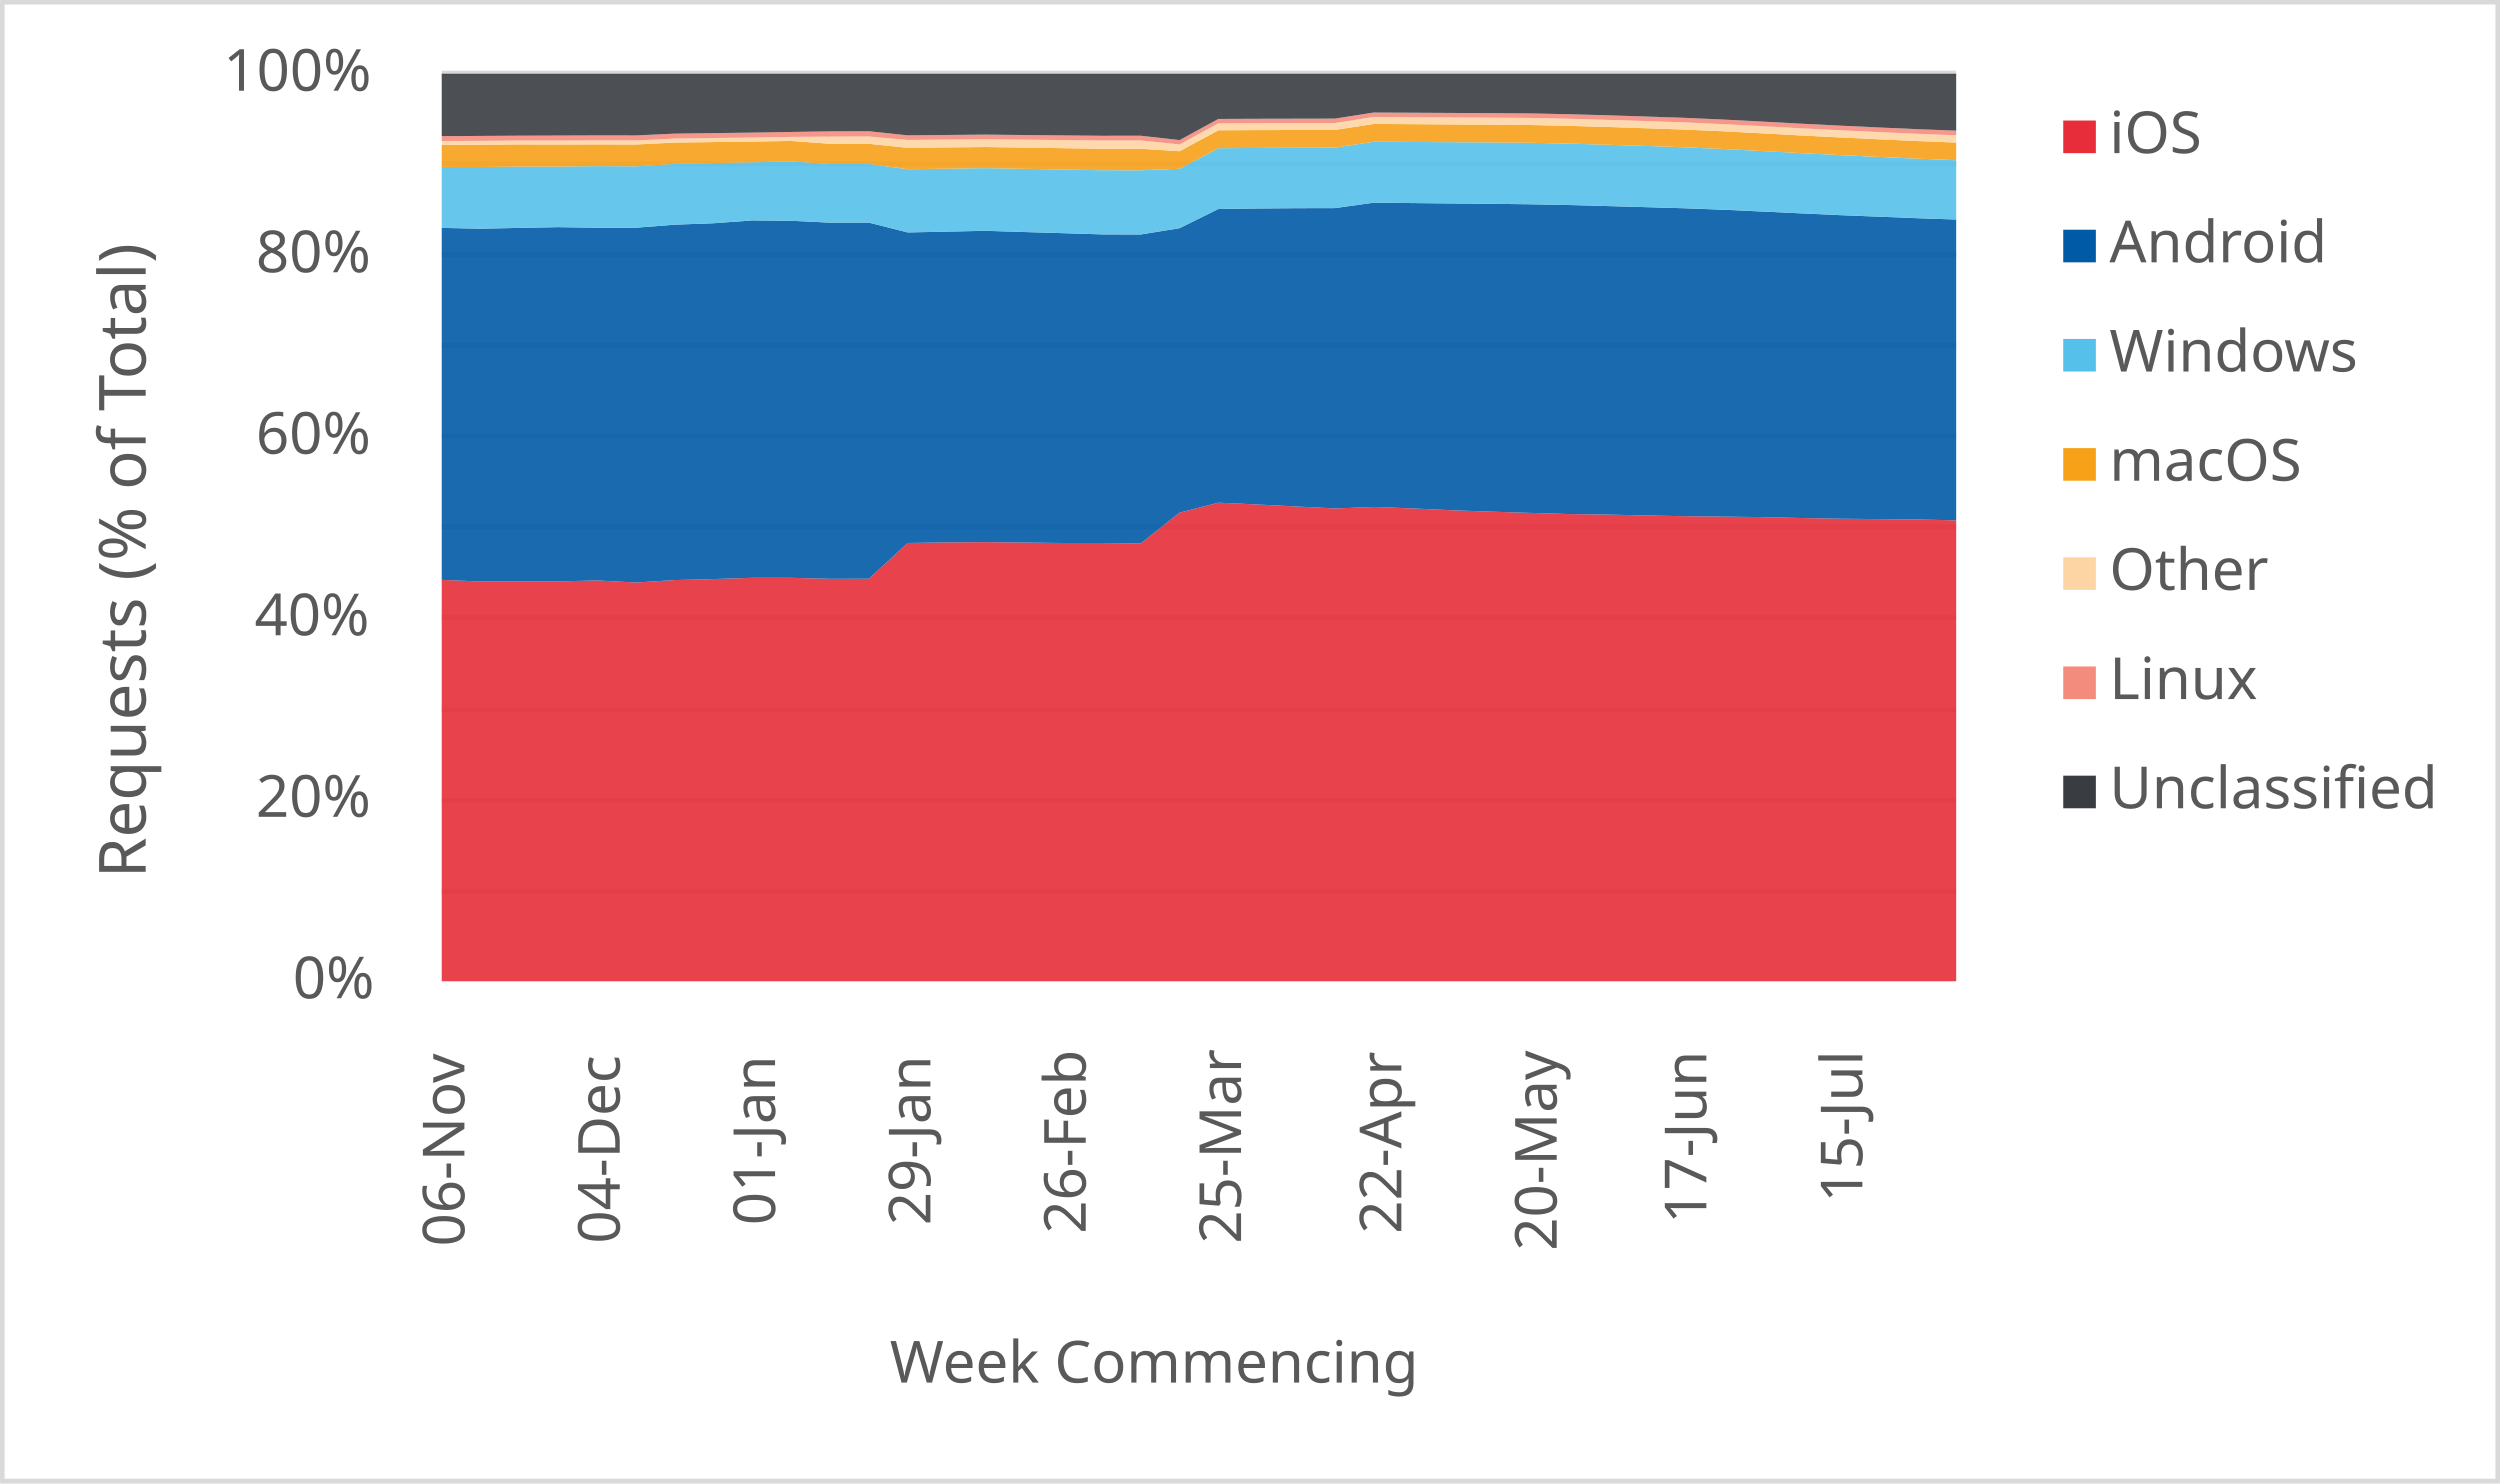
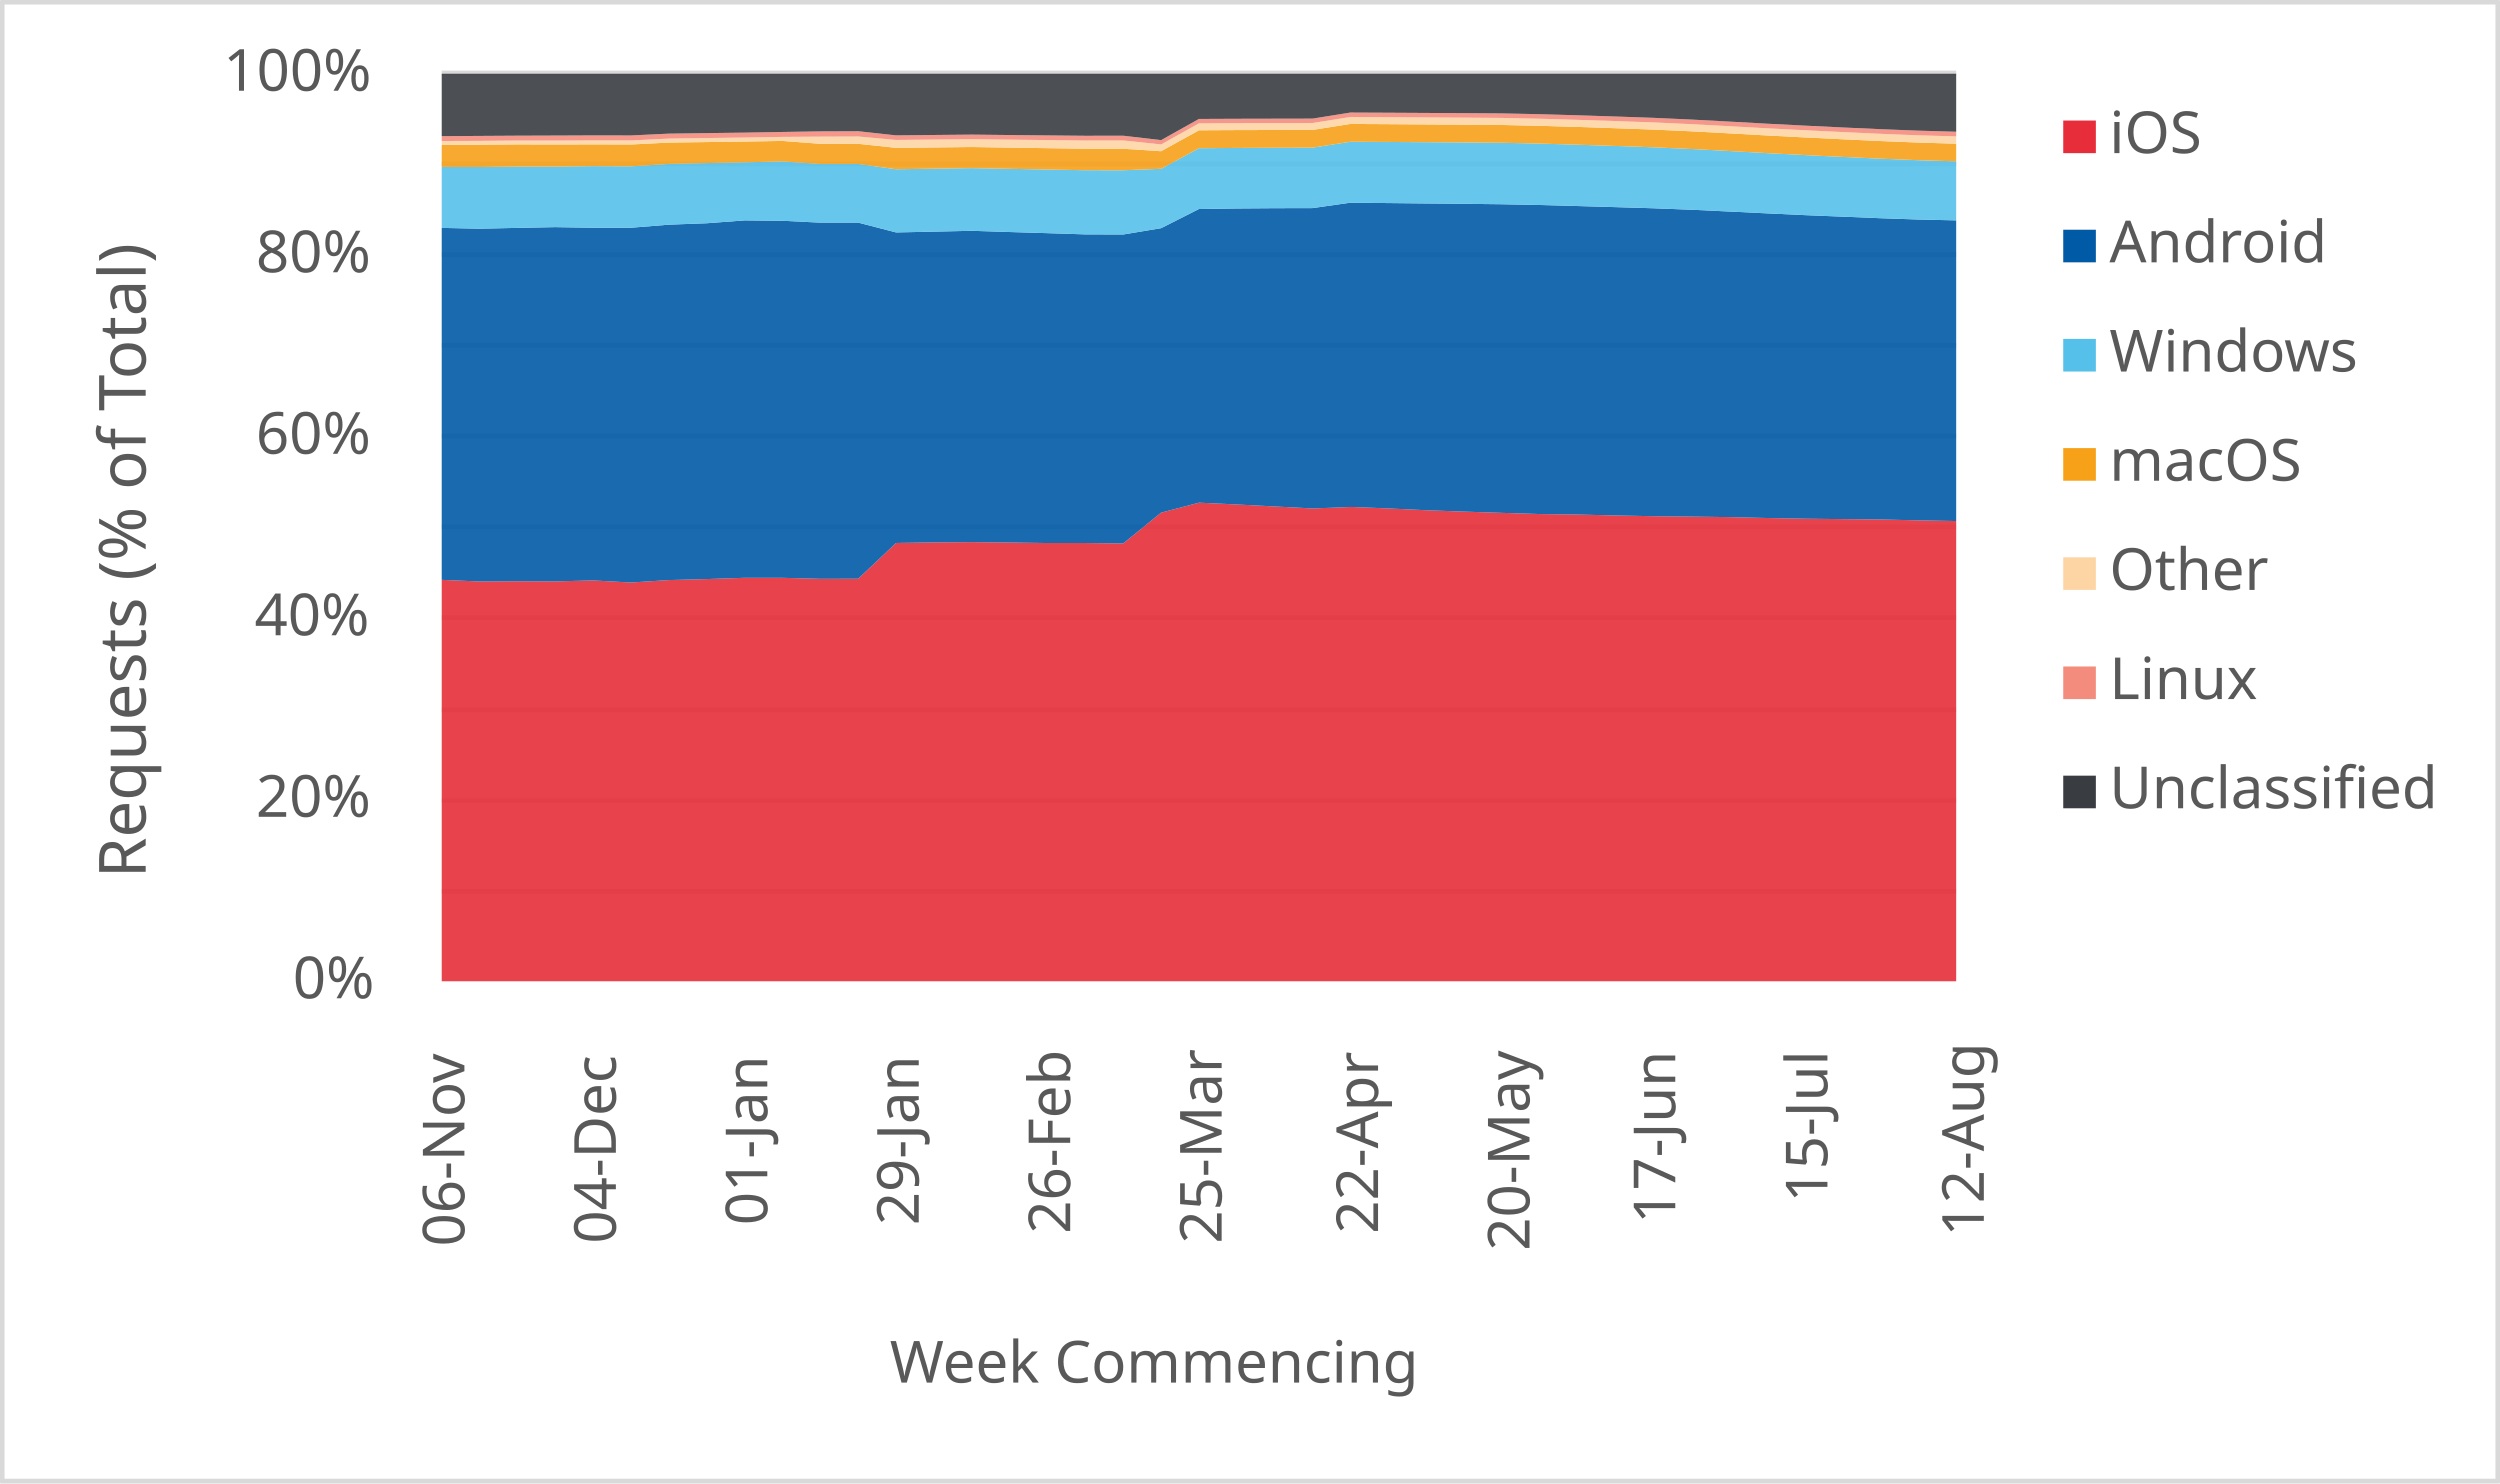
<svg xmlns="http://www.w3.org/2000/svg" width="1763" height="1046" xml:space="preserve" overflow="hidden">
  <defs>
    <clipPath id="clip0">
      <rect x="2917" y="346" width="1763" height="1046" />
    </clipPath>
  </defs>
  <g clip-path="url(#clip0)" transform="translate(-2917 -346)">
    <rect x="2918" y="347" width="1760" height="1043" fill="#FFFFFF" />
    <g>
      <path d="    M3228.5 974.532 4296.5 974.532    M3228.5 910.53 4296.5 910.53    M3228.5 846.528 4296.5 846.528    M3228.5 781.526 4296.5 781.526    M3228.5 717.524 4296.5 717.524    M3228.5 653.522 4296.5 653.522    M3228.5 589.52 4296.5 589.52    M3228.5 525.517 4296.5 525.517    M3228.5 461.515 4296.5 461.515    M3228.5 397.5 4296.5 397.5" stroke="#D9D9D9" stroke-width="3.438" stroke-linejoin="round" stroke-miterlimit="10" fill="none" />
    </g>
    <g>
      <path d="M 1038.5 4296.5 1038.5" stroke="#D9D9D9" stroke-width="3.438" stroke-linejoin="round" stroke-miterlimit="10" fill="none" fill-rule="evenodd" />
    </g>
    <g>
      <text fill="#595959" font-family="Verdana,sans-serif" font-weight="400" font-size="41" transform="matrix(6.12323e-17 -1 1 6.12323e-17 3244.5 1225)">06-Nov</text>
    </g>
    <g>
-       <text fill="#595959" font-family="Verdana,sans-serif" font-weight="400" font-size="41" transform="matrix(6.12323e-17 -1 1 6.12323e-17 3354.038 1223)">04-Dec</text>
+       <text fill="#595959" font-family="Verdana,sans-serif" font-weight="400" font-size="41" transform="matrix(6.12323e-17 -1 1 6.12323e-17 3351.3 1223)">04-Dec</text>
    </g>
    <g>
-       <text fill="#595959" font-family="Verdana,sans-serif" font-weight="400" font-size="41" transform="matrix(6.12323e-17 -1 1 6.12323e-17 3463.577 1210)">01-Jan</text>
+       <text fill="#595959" font-family="Verdana,sans-serif" font-weight="400" font-size="41" transform="matrix(6.12323e-17 -1 1 6.12323e-17 3458.1 1210)">01-Jan</text>
    </g>
    <g>
-       <text fill="#595959" font-family="Verdana,sans-serif" font-weight="400" font-size="41" transform="matrix(6.12323e-17 -1 1 6.12323e-17 3573.115 1210)">29-Jan</text>
+       <text fill="#595959" font-family="Verdana,sans-serif" font-weight="400" font-size="41" transform="matrix(6.12323e-17 -1 1 6.12323e-17 3564.9 1210)">29-Jan</text>
    </g>
    <g>
-       <text fill="#595959" font-family="Verdana,sans-serif" font-weight="400" font-size="41" transform="matrix(6.12323e-17 -1 1 6.12323e-17 3682.654 1216)">26-Feb</text>
+       <text fill="#595959" font-family="Verdana,sans-serif" font-weight="400" font-size="41" transform="matrix(6.12323e-17 -1 1 6.12323e-17 3671.7 1216)">26-Feb</text>
    </g>
    <g>
-       <text fill="#595959" font-family="Verdana,sans-serif" font-weight="400" font-size="41" transform="matrix(6.12323e-17 -1 1 6.12323e-17 3792.192 1223)">25-Mar</text>
+       <text fill="#595959" font-family="Verdana,sans-serif" font-weight="400" font-size="41" transform="matrix(6.12323e-17 -1 1 6.12323e-17 3778.5 1223)">25-Mar</text>
    </g>
    <g>
-       <text fill="#595959" font-family="Verdana,sans-serif" font-weight="400" font-size="41" transform="matrix(6.12323e-17 -1 1 6.12323e-17 3905.231 1216)">22-Apr</text>
+       <text fill="#595959" font-family="Verdana,sans-serif" font-weight="400" font-size="41" transform="matrix(6.12323e-17 -1 1 6.12323e-17 3888.8 1216)">22-Apr</text>
    </g>
    <g>
-       <text fill="#595959" font-family="Verdana,sans-serif" font-weight="400" font-size="41" transform="matrix(6.12323e-17 -1 1 6.12323e-17 4014.769 1228)">20-May</text>
+       <text fill="#595959" font-family="Verdana,sans-serif" font-weight="400" font-size="41" transform="matrix(6.12323e-17 -1 1 6.12323e-17 3995.6 1228)">20-May</text>
    </g>
    <g>
-       <text fill="#595959" font-family="Verdana,sans-serif" font-weight="400" font-size="41" transform="matrix(6.12323e-17 -1 1 6.12323e-17 4120.308 1209)">17-Jun</text>
+       <text fill="#595959" font-family="Verdana,sans-serif" font-weight="400" font-size="41" transform="matrix(6.12323e-17 -1 1 6.12323e-17 4098.4 1209)">17-Jun</text>
    </g>
    <g>
-       <text fill="#595959" font-family="Verdana,sans-serif" font-weight="400" font-size="41" transform="matrix(6.12323e-17 -1 1 6.12323e-17 4230.346 1194)">15-Jul</text>
+       <text fill="#595959" font-family="Verdana,sans-serif" font-weight="400" font-size="41" transform="matrix(6.12323e-17 -1 1 6.12323e-17 4205.7 1194)">15-Jul</text>
+     </g>
+     <g>
+       <text fill="#595959" font-family="Verdana,sans-serif" font-weight="400" font-size="41" transform="matrix(6.12323e-17 -1 1 6.12323e-17 4316 1218)">12-Aug</text>
    </g>
    <g>
      <text fill="#595959" font-family="Verdana,sans-serif" font-weight="400" font-size="41" transform="matrix(1 0 0 1 3123.5 1050)">0%</text>
    </g>
    <g>
      <text fill="#595959" font-family="Verdana,sans-serif" font-weight="400" font-size="41" transform="matrix(1 0 0 1 3097.5 922)">20%</text>
    </g>
    <g>
      <text fill="#595959" font-family="Verdana,sans-serif" font-weight="400" font-size="41" transform="matrix(1 0 0 1 3096.5 794)">40%</text>
    </g>
    <g>
      <text fill="#595959" font-family="Verdana,sans-serif" font-weight="400" font-size="41" transform="matrix(1 0 0 1 3097.5 666)">60%</text>
    </g>
    <g>
      <text fill="#595959" font-family="Verdana,sans-serif" font-weight="400" font-size="41" transform="matrix(1 0 0 1 3097.5 538)">80%</text>
    </g>
    <g>
      <text fill="#595959" font-family="Verdana,sans-serif" font-weight="400" font-size="41" transform="matrix(1 0 0 1 3074.5 410)">100%</text>
    </g>
    <g>
      <text fill="#595959" font-family="Verdana,sans-serif" font-weight="400" font-size="41" transform="matrix(1 0 0 1 3544.5 1321)">Week Commencing</text>
    </g>
    <g>
      <text fill="#595959" font-family="Verdana,sans-serif" font-weight="400" font-size="46" transform="matrix(6.12323e-17 -1 1 6.12323e-17 3019.73 965.25)">Requests (% of Total)</text>
    </g>
    <rect x="2918.5" y="347.5" width="1760" height="1043" stroke="#D9D9D9" stroke-width="3.438" stroke-linejoin="round" stroke-miterlimit="10" fill="none" />
    <g>
-       <path d="M3228.5 1038 3255.885 1038 3283.269 1038 3310.654 1038 3338.038 1038 3365.423 1038 3392.808 1038 3420.192 1038 3447.577 1038 3474.962 1038 3502.346 1038 3529.731 1038 3557.115 1038 3584.5 1038 3611.885 1038 3639.269 1038 3666.654 1038 3694.038 1038 3721.423 1038 3748.808 1038 3776.192 1038 3803.577 1038 3830.962 1038 3858.346 1038 3885.731 1038 3913.115 1038 3940.5 1038 3967.885 1038 3995.269 1038 4022.654 1038 4050.038 1038 4077.423 1038 4104.808 1038 4132.192 1038 4159.577 1038 4186.962 1038 4214.346 1038 4241.731 1038 4269.115 1038 4296.5 1038 4296.5 712.953 4269.115 712.324 4241.731 712.075 4214.346 711.789 4186.962 711.293 4159.577 710.662 4132.192 710.307 4104.808 710.023 4077.423 709.501 4050.038 708.853 4022.654 708.511 3995.269 707.677 3967.885 706.787 3940.5 705.825 3913.115 704.543 3885.731 703.499 3858.346 704.569 3830.962 703.161 3803.577 701.758 3776.192 700.487 3748.808 707.525 3721.423 729.24 3694.038 728.934 3666.654 728.947 3639.269 728.59 3611.885 728.306 3584.5 728.498 3557.115 728.908 3529.731 754.118 3502.346 754.176 3474.962 753.479 3447.577 753.466 3420.192 754.354 3392.808 755.064 3365.423 756.794 3338.038 755.31 3310.654 756.011 3283.269 755.895 3255.885 756.065 3228.5 754.912 3228.5 1038Z" fill="#e62d39" opacity="0.9" />
+       <path d="M3228.5 1038 3255.2 1038 3281.9 1038 3308.6 1038 3335.3 1038 3362 1038 3388.7 1038 3415.4 1038 3442.1 1038 3468.8 1038 3495.5 1038 3522.2 1038 3548.9 1038 3575.6 1038 3602.3 1038 3629 1038 3655.7 1038 3682.4 1038 3709.1 1038 3735.8 1038 3762.5 1038 3789.2 1038 3815.9 1038 3842.6 1038 3869.3 1038 3896 1038 3922.7 1038 3949.4 1038 3976.1 1038 4002.8 1038 4029.5 1038 4056.2 1038 4082.9 1038 4109.6 1038 4136.3 1038 4163 1038 4189.7 1038 4216.4 1038 4243.1 1038 4269.8 1038 4296.5 1038 4296.5 713.439 4269.8 712.953 4243.1 712.324 4216.4 712.075 4189.7 711.789 4163 711.293 4136.3 710.662 4109.6 710.307 4082.9 710.023 4056.2 709.501 4029.5 708.853 4002.8 708.511 3976.1 707.677 3949.4 706.787 3922.7 705.825 3896 704.543 3869.3 703.499 3842.6 704.569 3815.9 703.161 3789.2 701.758 3762.5 700.487 3735.8 707.525 3709.1 729.24 3682.4 728.934 3655.7 728.947 3629 728.59 3602.3 728.306 3575.6 728.498 3548.9 728.908 3522.2 754.118 3495.5 754.176 3468.8 753.479 3442.1 753.466 3415.4 754.354 3388.7 755.064 3362 756.794 3335.3 755.31 3308.6 756.011 3281.9 755.895 3255.2 756.065 3228.5 754.912 3228.5 1038Z" fill="#e62d39" opacity="0.9" />
    </g>
    <g>
-       <path d="M3228.5 754.912 3255.885 756.065 3283.269 755.895 3310.654 756.011 3338.038 755.31 3365.423 756.794 3392.808 755.064 3420.192 754.354 3447.577 753.466 3474.962 753.479 3502.346 754.176 3529.731 754.118 3557.115 728.908 3584.5 728.498 3611.885 728.306 3639.269 728.59 3666.654 728.947 3694.038 728.934 3721.423 729.24 3748.808 707.525 3776.192 700.487 3803.577 701.758 3830.962 703.161 3858.346 704.569 3885.731 703.499 3913.115 704.543 3940.5 705.825 3967.885 706.787 3995.269 707.677 4022.654 708.511 4050.038 708.853 4077.423 709.501 4104.808 710.023 4132.192 710.307 4159.577 710.662 4186.962 711.293 4214.346 711.789 4241.731 712.075 4269.115 712.324 4296.5 712.953 4296.5 500.8 4269.115 499.885 4241.731 498.786 4214.346 497.707 4186.962 496.457 4159.577 495.162 4132.192 493.893 4104.808 492.869 4077.423 492.065 4050.038 491.295 4022.654 490.575 3995.269 490.033 3967.885 489.723 3940.5 489.482 3913.115 489.196 3885.731 488.939 3858.346 492.751 3830.962 492.816 3803.577 493.016 3776.192 493.393 3748.808 506.915 3721.423 511.365 3694.038 511.285 3666.654 510.428 3639.269 509.62 3611.885 508.761 3584.5 509.353 3557.115 509.91 3529.731 502.983 3502.346 503.001 3474.962 501.707 3447.577 501.422 3420.192 503.439 3392.808 504.431 3365.423 506.598 3338.038 506.612 3310.654 506.175 3283.269 506.701 3255.885 507.274 3228.5 506.706 3228.5 754.912Z" fill="#005aa6" opacity="0.9" />
+       <path d="M3228.5 754.912 3255.2 756.065 3281.9 755.895 3308.6 756.011 3335.3 755.31 3362 756.794 3388.7 755.064 3415.4 754.354 3442.1 753.466 3468.8 753.479 3495.5 754.176 3522.2 754.118 3548.9 728.908 3575.6 728.498 3602.3 728.306 3629 728.59 3655.7 728.947 3682.4 728.934 3709.1 729.24 3735.8 707.525 3762.5 700.487 3789.2 701.758 3815.9 703.161 3842.6 704.569 3869.3 703.499 3896 704.543 3922.7 705.825 3949.4 706.787 3976.1 707.677 4002.8 708.511 4029.5 708.853 4056.2 709.501 4082.9 710.023 4109.6 710.307 4136.3 710.662 4163 711.293 4189.7 711.789 4216.4 712.075 4243.1 712.324 4269.8 712.953 4296.5 713.439 4296.5 501.405 4269.8 500.8 4243.1 499.885 4216.4 498.786 4189.7 497.707 4163 496.457 4136.3 495.162 4109.6 493.893 4082.9 492.869 4056.2 492.065 4029.5 491.295 4002.8 490.575 3976.1 490.033 3949.4 489.723 3922.7 489.482 3896 489.196 3869.3 488.939 3842.6 492.751 3815.9 492.816 3789.2 493.016 3762.5 493.393 3735.8 506.915 3709.1 511.365 3682.4 511.285 3655.7 510.428 3629 509.62 3602.3 508.761 3575.6 509.353 3548.9 509.91 3522.2 502.983 3495.5 503.001 3468.8 501.707 3442.1 501.422 3415.4 503.439 3388.7 504.431 3362 506.598 3335.3 506.612 3308.6 506.175 3281.9 506.701 3255.2 507.274 3228.5 506.706 3228.5 754.912Z" fill="#005aa6" opacity="0.9" />
    </g>
    <g>
-       <path d="M3228.5 506.706 3255.885 507.274 3283.269 506.701 3310.654 506.175 3338.038 506.612 3365.423 506.598 3392.808 504.431 3420.192 503.439 3447.577 501.422 3474.962 501.707 3502.346 503.001 3529.731 502.983 3557.115 509.91 3584.5 509.353 3611.885 508.761 3639.269 509.62 3666.654 510.428 3694.038 511.285 3721.423 511.365 3748.808 506.915 3776.192 493.393 3803.577 493.016 3830.962 492.816 3858.346 492.751 3885.731 488.939 3913.115 489.196 3940.5 489.482 3967.885 489.723 3995.269 490.033 4022.654 490.575 4050.038 491.295 4077.423 492.065 4104.808 492.869 4132.192 493.893 4159.577 495.162 4186.962 496.457 4214.346 497.707 4241.731 498.786 4269.115 499.885 4296.5 500.8 4296.5 458.978 4269.115 457.909 4241.731 456.655 4214.346 455.362 4186.962 453.984 4159.577 452.505 4132.192 451.075 4104.808 449.874 4077.423 448.933 4050.038 448.056 4022.654 447.253 3995.269 446.676 3967.885 446.446 3940.5 446.281 3913.115 446.105 3885.731 445.964 3858.346 450.122 3830.962 450.198 3803.577 450.316 3776.192 450.535 3748.808 465.04 3721.423 466.061 3694.038 466.04 3666.654 465.546 3639.269 465.06 3611.885 464.562 3584.5 464.956 3557.115 465.352 3529.731 461.616 3502.346 461.616 3474.962 459.83 3447.577 460.45 3420.192 460.991 3392.808 461.58 3365.423 463.284 3338.038 463.162 3310.654 463.486 3283.269 463.49 3255.885 463.786 3228.5 463.732 3228.5 506.706Z" fill="#55c0e9" opacity="0.9" />
+       <path d="M3228.5 506.706 3255.2 507.274 3281.9 506.701 3308.6 506.175 3335.3 506.612 3362 506.598 3388.7 504.431 3415.4 503.439 3442.1 501.422 3468.8 501.707 3495.5 503.001 3522.2 502.983 3548.9 509.91 3575.6 509.353 3602.3 508.761 3629 509.62 3655.7 510.428 3682.4 511.285 3709.1 511.365 3735.8 506.915 3762.5 493.393 3789.2 493.016 3815.9 492.816 3842.6 492.751 3869.3 488.939 3896 489.196 3922.7 489.482 3949.4 489.723 3976.1 490.033 4002.8 490.575 4029.5 491.295 4056.2 492.065 4082.9 492.869 4109.6 493.893 4136.3 495.162 4163 496.457 4189.7 497.707 4216.4 498.786 4243.1 499.885 4269.8 500.8 4296.5 501.405 4296.5 459.766 4269.8 458.978 4243.1 457.909 4216.4 456.655 4189.7 455.362 4163 453.984 4136.3 452.505 4109.6 451.075 4082.9 449.874 4056.2 448.933 4029.5 448.056 4002.8 447.253 3976.1 446.676 3949.4 446.446 3922.7 446.281 3896 446.105 3869.3 445.964 3842.6 450.122 3815.9 450.198 3789.2 450.316 3762.5 450.535 3735.8 465.04 3709.1 466.061 3682.4 466.04 3655.7 465.546 3629 465.06 3602.3 464.562 3575.6 464.956 3548.9 465.352 3522.2 461.616 3495.5 461.616 3468.8 459.83 3442.1 460.45 3415.4 460.991 3388.7 461.58 3362 463.284 3335.3 463.162 3308.6 463.486 3281.9 463.49 3255.2 463.786 3228.5 463.732 3228.5 506.706Z" fill="#55c0e9" opacity="0.9" />
    </g>
    <g>
-       <path d="M3228.5 463.732 3255.885 463.786 3283.269 463.49 3310.654 463.486 3338.038 463.162 3365.423 463.284 3392.808 461.58 3420.192 460.991 3447.577 460.45 3474.962 459.83 3502.346 461.616 3529.731 461.616 3557.115 465.352 3584.5 464.956 3611.885 464.562 3639.269 465.06 3666.654 465.546 3694.038 466.04 3721.423 466.061 3748.808 465.04 3776.192 450.535 3803.577 450.316 3830.962 450.198 3858.346 450.122 3885.731 445.964 3913.115 446.105 3940.5 446.281 3967.885 446.446 3995.269 446.676 4022.654 447.253 4050.038 448.056 4077.423 448.933 4104.808 449.874 4132.192 451.075 4159.577 452.505 4186.962 453.984 4214.346 455.362 4241.731 456.655 4269.115 457.909 4296.5 458.978 4296.5 446.531 4269.115 445.46 4241.731 444.212 4214.346 442.91 4186.962 441.522 4159.577 440.029 4132.192 438.591 4104.808 437.369 4077.423 436.411 4050.038 435.524 4022.654 434.712 3995.269 434.131 3967.885 433.914 3940.5 433.751 3913.115 433.559 3885.731 433.401 3858.346 437.613 3830.962 437.667 3803.577 437.737 3776.192 437.874 3748.808 452.637 3721.423 450.906 3694.038 450.885 3666.654 450.487 3639.269 450.087 3611.885 449.68 3584.5 449.972 3557.115 450.26 3529.731 447.404 3502.346 447.398 3474.962 445.385 3447.577 445.82 3420.192 446.182 3392.808 446.543 3365.423 447.892 3338.038 447.827 3310.654 447.896 3283.269 447.832 3255.885 448.042 3228.5 448.112 3228.5 463.732Z" fill="#f6a118" opacity="0.9" />
+       <path d="M3228.5 463.732 3255.2 463.786 3281.9 463.49 3308.6 463.486 3335.3 463.162 3362 463.284 3388.7 461.58 3415.4 460.991 3442.1 460.45 3468.8 459.83 3495.5 461.616 3522.2 461.616 3548.9 465.352 3575.6 464.956 3602.3 464.562 3629 465.06 3655.7 465.546 3682.4 466.04 3709.1 466.061 3735.8 465.04 3762.5 450.535 3789.2 450.316 3815.9 450.198 3842.6 450.122 3869.3 445.964 3896 446.105 3922.7 446.281 3949.4 446.446 3976.1 446.676 4002.8 447.253 4029.5 448.056 4056.2 448.933 4082.9 449.874 4109.6 451.075 4136.3 452.505 4163 453.984 4189.7 455.362 4216.4 456.655 4243.1 457.909 4269.8 458.978 4296.5 459.766 4296.5 447.325 4269.8 446.531 4243.1 445.46 4216.4 444.212 4189.7 442.91 4163 441.522 4136.3 440.029 4109.6 438.591 4082.9 437.369 4056.2 436.411 4029.5 435.524 4002.8 434.712 3976.1 434.131 3949.4 433.914 3922.7 433.751 3896 433.559 3869.3 433.401 3842.6 437.613 3815.9 437.667 3789.2 437.737 3762.5 437.874 3735.8 452.637 3709.1 450.906 3682.4 450.885 3655.7 450.487 3629 450.087 3602.3 449.68 3575.6 449.972 3548.9 450.26 3522.2 447.404 3495.5 447.398 3468.8 445.385 3442.1 445.82 3415.4 446.182 3388.7 446.543 3362 447.892 3335.3 447.827 3308.6 447.896 3281.9 447.832 3255.2 448.042 3228.5 448.112 3228.5 463.732Z" fill="#f6a118" opacity="0.9" />
    </g>
    <g>
-       <path d="M3228.5 448.112 3255.885 448.042 3283.269 447.832 3310.654 447.896 3338.038 447.827 3365.423 447.892 3392.808 446.543 3420.192 446.182 3447.577 445.82 3474.962 445.385 3502.346 447.398 3529.731 447.404 3557.115 450.26 3584.5 449.972 3611.885 449.68 3639.269 450.087 3666.654 450.487 3694.038 450.885 3721.423 450.906 3748.808 452.637 3776.192 437.874 3803.577 437.737 3830.962 437.667 3858.346 437.613 3885.731 433.401 3913.115 433.559 3940.5 433.751 3967.885 433.914 3995.269 434.131 4022.654 434.712 4050.038 435.524 4077.423 436.411 4104.808 437.369 4132.192 438.591 4159.577 440.029 4186.962 441.522 4214.346 442.91 4241.731 444.212 4269.115 445.46 4296.5 446.531 4296.5 441.41 4269.115 440.359 4241.731 439.135 4214.346 437.841 4186.962 436.459 4159.577 434.973 4132.192 433.542 4104.808 432.32 4077.423 431.378 4050.038 430.512 4022.654 429.725 3995.269 429.161 3967.885 428.961 3940.5 428.811 3913.115 428.642 3885.731 428.504 3858.346 432.754 3830.962 432.806 3803.577 432.868 3776.192 432.988 3748.808 447.861 3721.423 445.05 3694.038 445.084 3666.654 444.782 3639.269 444.476 3611.885 444.146 3584.5 444.412 3557.115 444.684 3529.731 442.251 3502.346 442.35 3474.962 442.54 3447.577 442.98 3420.192 443.356 3392.808 443.726 3365.423 445.031 3338.038 445.007 3310.654 445.109 3283.269 445.086 3255.885 445.335 3228.5 445.445 3228.5 448.112Z" fill="#fdd5a4" opacity="0.9" />
+       <path d="M3228.5 448.112 3255.2 448.042 3281.9 447.832 3308.6 447.896 3335.3 447.827 3362 447.892 3388.7 446.543 3415.4 446.182 3442.1 445.82 3468.8 445.385 3495.5 447.398 3522.2 447.404 3548.9 450.26 3575.6 449.972 3602.3 449.68 3629 450.087 3655.7 450.487 3682.4 450.885 3709.1 450.906 3735.8 452.637 3762.5 437.874 3789.2 437.737 3815.9 437.667 3842.6 437.613 3869.3 433.401 3896 433.559 3922.7 433.751 3949.4 433.914 3976.1 434.131 4002.8 434.712 4029.5 435.524 4056.2 436.411 4082.9 437.369 4109.6 438.591 4136.3 440.029 4163 441.522 4189.7 442.91 4216.4 444.212 4243.1 445.46 4269.8 446.531 4296.5 447.325 4296.5 442.19 4269.8 441.41 4243.1 440.359 4216.4 439.135 4189.7 437.841 4163 436.459 4136.3 434.973 4109.6 433.542 4082.9 432.32 4056.2 431.378 4029.5 430.512 4002.8 429.725 3976.1 429.161 3949.4 428.961 3922.7 428.811 3896 428.642 3869.3 428.504 3842.6 432.754 3815.9 432.806 3789.2 432.868 3762.5 432.988 3735.8 447.861 3709.1 445.05 3682.4 445.084 3655.7 444.782 3629 444.476 3602.3 444.146 3575.6 444.412 3548.9 444.684 3522.2 442.251 3495.5 442.35 3468.8 442.54 3442.1 442.98 3415.4 443.356 3388.7 443.726 3362 445.031 3335.3 445.007 3308.6 445.109 3281.9 445.086 3255.2 445.335 3228.5 445.445 3228.5 448.112Z" fill="#fdd5a4" opacity="0.9" />
    </g>
    <g>
-       <path d="M3228.5 445.445 3255.885 445.335 3283.269 445.086 3310.654 445.109 3338.038 445.007 3365.423 445.031 3392.808 443.726 3420.192 443.356 3447.577 442.98 3474.962 442.54 3502.346 442.35 3529.731 442.251 3557.115 444.684 3584.5 444.412 3611.885 444.146 3639.269 444.476 3666.654 444.782 3694.038 445.084 3721.423 445.05 3748.808 447.861 3776.192 432.988 3803.577 432.868 3830.962 432.806 3858.346 432.754 3885.731 428.504 3913.115 428.642 3940.5 428.811 3967.885 428.961 3995.269 429.161 4022.654 429.725 4050.038 430.512 4077.423 431.378 4104.808 432.32 4132.192 433.542 4159.577 434.973 4186.962 436.459 4214.346 437.841 4241.731 439.135 4269.115 440.359 4296.5 441.41 4296.5 438.137 4269.115 437.099 4241.731 435.888 4214.346 434.597 4186.962 433.222 4159.577 431.735 4132.192 430.308 4104.808 429.092 4077.423 428.16 4050.038 427.302 4022.654 426.527 3995.269 425.972 3967.885 425.787 3940.5 425.651 3913.115 425.495 3885.731 425.372 3858.346 429.648 3830.962 429.7 3803.577 429.763 3776.192 429.881 3748.808 444.821 3721.423 441.703 3694.038 441.754 3666.654 441.492 3639.269 441.225 3611.885 440.93 3584.5 441.19 3557.115 441.461 3529.731 438.542 3502.346 438.643 3474.962 439.063 3447.577 439.532 3420.192 439.873 3392.808 440.246 3365.423 441.515 3338.038 441.478 3310.654 441.59 3283.269 441.685 3255.885 441.854 3228.5 442.023 3228.5 445.445Z" fill="#f48c7d" opacity="0.9" />
+       <path d="M3228.5 445.445 3255.2 445.335 3281.9 445.086 3308.6 445.109 3335.3 445.007 3362 445.031 3388.7 443.726 3415.4 443.356 3442.1 442.98 3468.8 442.54 3495.5 442.35 3522.2 442.251 3548.9 444.684 3575.6 444.412 3602.3 444.146 3629 444.476 3655.7 444.782 3682.4 445.084 3709.1 445.05 3735.8 447.861 3762.5 432.988 3789.2 432.868 3815.9 432.806 3842.6 432.754 3869.3 428.504 3896 428.642 3922.7 428.811 3949.4 428.961 3976.1 429.161 4002.8 429.725 4029.5 430.512 4056.2 431.378 4082.9 432.32 4109.6 433.542 4136.3 434.973 4163 436.459 4189.7 437.841 4216.4 439.135 4243.1 440.359 4269.8 441.41 4296.5 442.19 4296.5 438.91 4269.8 438.137 4243.1 437.099 4216.4 435.888 4189.7 434.597 4163 433.222 4136.3 431.735 4109.6 430.308 4082.9 429.092 4056.2 428.16 4029.5 427.302 4002.8 426.527 3976.1 425.972 3949.4 425.787 3922.7 425.651 3896 425.495 3869.3 425.372 3842.6 429.648 3815.9 429.7 3789.2 429.763 3762.5 429.881 3735.8 444.821 3709.1 441.703 3682.4 441.754 3655.7 441.492 3629 441.225 3602.3 440.93 3575.6 441.19 3548.9 441.461 3522.2 438.542 3495.5 438.643 3468.8 439.063 3442.1 439.532 3415.4 439.873 3388.7 440.246 3362 441.515 3335.3 441.478 3308.6 441.59 3281.9 441.685 3255.2 441.854 3228.5 442.023 3228.5 445.445Z" fill="#f48c7d" opacity="0.9" />
    </g>
    <g>
-       <path d="M3228.5 442.023 3255.885 441.854 3283.269 441.685 3310.654 441.59 3338.038 441.478 3365.423 441.515 3392.808 440.246 3420.192 439.873 3447.577 439.532 3474.962 439.063 3502.346 438.643 3529.731 438.542 3557.115 441.461 3584.5 441.19 3611.885 440.93 3639.269 441.225 3666.654 441.492 3694.038 441.754 3721.423 441.703 3748.808 444.821 3776.192 429.881 3803.577 429.763 3830.962 429.7 3858.346 429.648 3885.731 425.372 3913.115 425.495 3940.5 425.651 3967.885 425.787 3995.269 425.972 4022.654 426.527 4050.038 427.302 4077.423 428.16 4104.808 429.092 4132.192 430.308 4159.577 431.735 4186.962 433.222 4214.346 434.597 4241.731 435.888 4269.115 437.099 4296.5 438.137 4296.5 398 4269.115 398 4241.731 398 4214.346 398 4186.962 398 4159.577 398 4132.192 398 4104.808 398 4077.423 398 4050.038 398 4022.654 398 3995.269 398 3967.885 398 3940.5 398 3913.115 398 3885.731 398 3858.346 398 3830.962 398 3803.577 398 3776.192 398 3748.808 398 3721.423 398 3694.038 398 3666.654 398 3639.269 398 3611.885 398 3584.5 398 3557.115 398 3529.731 398 3502.346 398 3474.962 398 3447.577 398 3420.192 398 3392.808 398 3365.423 398 3338.038 398 3310.654 398 3283.269 398 3255.885 398 3228.5 398 3228.5 442.023Z" fill="#393d41" opacity="0.9" />
+       <path d="M3228.5 442.023 3255.2 441.854 3281.9 441.685 3308.6 441.59 3335.3 441.478 3362 441.515 3388.7 440.246 3415.4 439.873 3442.1 439.532 3468.8 439.063 3495.5 438.643 3522.2 438.542 3548.9 441.461 3575.6 441.19 3602.3 440.93 3629 441.225 3655.7 441.492 3682.4 441.754 3709.1 441.703 3735.8 444.821 3762.5 429.881 3789.2 429.763 3815.9 429.7 3842.6 429.648 3869.3 425.372 3896 425.495 3922.7 425.651 3949.4 425.787 3976.1 425.972 4002.8 426.527 4029.5 427.302 4056.2 428.16 4082.9 429.092 4109.6 430.308 4136.3 431.735 4163 433.222 4189.7 434.597 4216.4 435.888 4243.1 437.099 4269.8 438.137 4296.5 438.91 4296.5 398 4269.8 398 4243.1 398 4216.4 398 4189.7 398 4163 398 4136.3 398 4109.6 398 4082.9 398 4056.2 398 4029.5 398 4002.8 398 3976.1 398 3949.4 398 3922.7 398 3896 398 3869.3 398 3842.6 398 3815.9 398 3789.2 398 3762.5 398 3735.8 398 3709.1 398 3682.4 398 3655.7 398 3629 398 3602.3 398 3575.6 398 3548.9 398 3522.2 398 3495.5 398 3468.8 398 3442.1 398 3415.4 398 3388.7 398 3362 398 3335.3 398 3308.6 398 3281.9 398 3255.2 398 3228.5 398 3228.5 442.023Z" fill="#393d41" opacity="0.9" />
    </g>
    <g>
      <rect x="4372" y="431" width="23" height="23" fill="#e62d39" />
    </g>
    <g>
      <text fill="#595959" font-family="Verdana,sans-serif" font-weight="400" font-size="41" transform="matrix(1 0 0 1 4404.56 454)">iOS</text>
    </g>
    <g>
      <rect x="4372" y="508" width="23" height="23" fill="#005aa6" />
    </g>
    <g>
      <text fill="#595959" font-family="Verdana,sans-serif" font-weight="400" font-size="41" transform="matrix(1 0 0 1 4404.56 531)">Android</text>
    </g>
    <g>
      <rect x="4372" y="585" width="23" height="23" fill="#55c0e9" />
    </g>
    <g>
      <text fill="#595959" font-family="Verdana,sans-serif" font-weight="400" font-size="41" transform="matrix(1 0 0 1 4404.56 608)">Windows</text>
    </g>
    <g>
      <rect x="4372" y="662" width="23" height="23" fill="#f6a118" />
    </g>
    <g>
      <text fill="#595959" font-family="Verdana,sans-serif" font-weight="400" font-size="41" transform="matrix(1 0 0 1 4404.56 685)">macOS</text>
    </g>
    <g>
      <rect x="4372" y="739" width="23" height="23" fill="#fdd5a4" />
    </g>
    <g>
      <text fill="#595959" font-family="Verdana,sans-serif" font-weight="400" font-size="41" transform="matrix(1 0 0 1 4404.56 762)">Other</text>
    </g>
    <g>
      <rect x="4372" y="816" width="23" height="23" fill="#f48c7d" />
    </g>
    <g>
      <text fill="#595959" font-family="Verdana,sans-serif" font-weight="400" font-size="41" transform="matrix(1 0 0 1 4404.56 839)">Linux</text>
    </g>
    <g>
      <rect x="4372" y="893" width="23" height="23" fill="#393d41" />
    </g>
    <g>
      <text fill="#595959" font-family="Verdana,sans-serif" font-weight="400" font-size="41" transform="matrix(1 0 0 1 4404.56 916)">Unclassified</text>
    </g>
  </g>
</svg>
